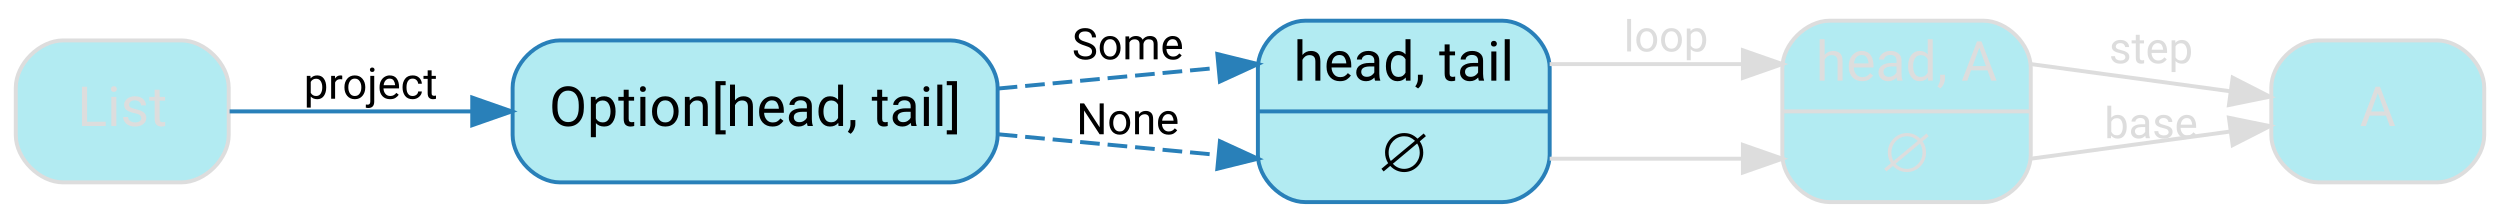
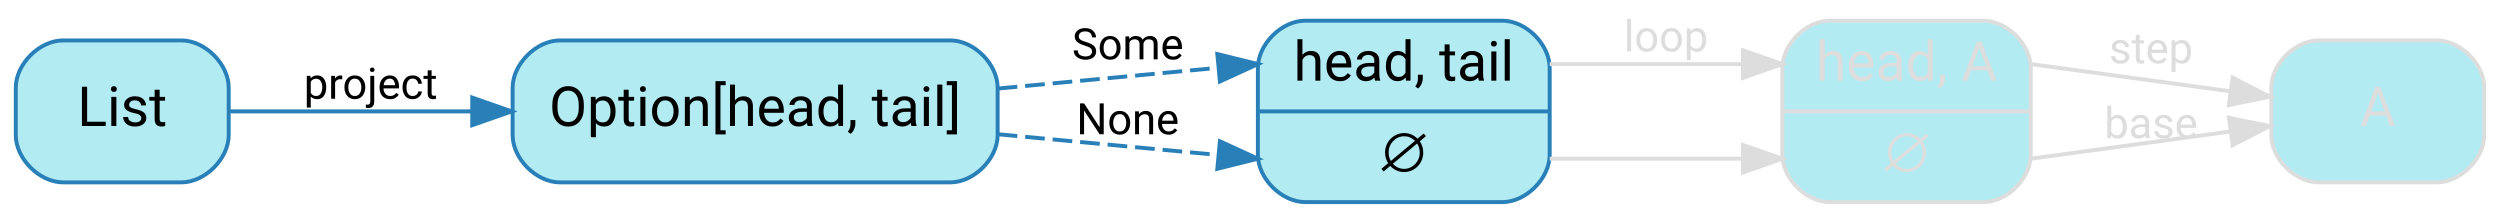
<svg xmlns="http://www.w3.org/2000/svg" width="634pt" height="56pt" viewBox="0.00 0.00 634.00 55.50">
  <g id="graph0" class="graph" transform="scale(1 1) rotate(0) translate(4 51.5)">
    <g id="node1" class="node">
      <path fill="#b2ebf2" stroke="#2980b9" d="M327,-.5C327,-.5 377,-.5 377,-.5 383,-.5 389,-6.5 389,-12.5 389,-12.5 389,-34.5 389,-34.5 389,-40.5 383,-46.5 377,-46.5 377,-46.5 327,-46.5 327,-46.5 321,-46.5 315,-40.5 315,-34.5 315,-34.5 315,-12.5 315,-12.5 315,-6.5 321,-.5 327,-.5" />
      <text text-anchor="middle" x="352" y="-31.3" font-family="Segoe UI,Roboto,Helvetica,Arial,sans-serif" font-size="14.00" fill="#000000">head, tail</text>
      <polyline fill="none" stroke="#2980b9" points="315,-23.5 389,-23.5 " />
      <text text-anchor="middle" x="352" y="-8.3" font-family="Segoe UI,Roboto,Helvetica,Arial,sans-serif" font-size="14.00" fill="#000000">∅</text>
    </g>
    <g id="node2" class="node">
      <path fill="#b2ebf2" stroke="#dddddd" d="M460,-.5C460,-.5 499,-.5 499,-.5 505,-.5 511,-6.5 511,-12.5 511,-12.5 511,-34.5 511,-34.5 511,-40.5 505,-46.5 499,-46.5 499,-46.5 460,-46.5 460,-46.5 454,-46.5 448,-40.5 448,-34.5 448,-34.5 448,-12.5 448,-12.5 448,-6.5 454,-.5 460,-.5" />
      <text text-anchor="middle" x="479.5" y="-31.3" font-family="Segoe UI,Roboto,Helvetica,Arial,sans-serif" font-size="14.00" fill="#dddddd">head, A</text>
      <polyline fill="none" stroke="#dddddd" points="448,-23.5 511,-23.5 " />
      <text text-anchor="middle" x="479.5" y="-8.3" font-family="Segoe UI,Roboto,Helvetica,Arial,sans-serif" font-size="14.00" fill="#dddddd">∅</text>
    </g>
    <g id="edge4" class="edge">
      <path fill="none" stroke="#dddddd" d="M389,-35.5C389,-35.5 421.159,-35.5 437.991,-35.5" />
      <polygon fill="#dddddd" stroke="#dddddd" points="438,-39 448,-35.5 438,-32 438,-39" />
      <text text-anchor="middle" x="418.5" y="-38.7" font-family="Segoe UI,Roboto,Helvetica,Arial,sans-serif" font-size="11.00" fill="#dddddd">loop</text>
    </g>
    <g id="edge5" class="edge">
      <path fill="none" stroke="#dddddd" d="M389,-11.5C389,-11.5 421.159,-11.5 437.991,-11.5" />
      <polygon fill="#dddddd" stroke="#dddddd" points="438,-15 448,-11.5 438,-8 438,-15" />
    </g>
    <g id="node5" class="node">
      <path fill="#b2ebf2" stroke="#dddddd" d="M614,-41.5C614,-41.5 584,-41.5 584,-41.5 578,-41.5 572,-35.5 572,-29.5 572,-29.5 572,-17.5 572,-17.5 572,-11.5 578,-5.5 584,-5.5 584,-5.5 614,-5.5 614,-5.5 620,-5.5 626,-11.5 626,-17.5 626,-17.5 626,-29.5 626,-29.5 626,-35.5 620,-41.5 614,-41.5" />
      <text text-anchor="middle" x="599" y="-19.8" font-family="Segoe UI,Roboto,Helvetica,Arial,sans-serif" font-size="14.00" fill="#dddddd">A</text>
    </g>
    <g id="edge6" class="edge">
      <path fill="none" stroke="#dddddd" d="M511,-35.5C511,-35.5 537.648,-31.866 561.616,-28.598" />
      <polygon fill="#dddddd" stroke="#dddddd" points="562.203,-32.05 571.639,-27.231 561.257,-25.114 562.203,-32.05" />
      <text text-anchor="middle" x="541.5" y="-35.7" font-family="Segoe UI,Roboto,Helvetica,Arial,sans-serif" font-size="11.00" fill="#dddddd">step</text>
    </g>
    <g id="edge7" class="edge">
      <path fill="none" stroke="#dddddd" d="M511,-11.5C511,-11.5 537.648,-15.134 561.616,-18.402" />
      <polygon fill="#dddddd" stroke="#dddddd" points="561.257,-21.886 571.639,-19.769 562.203,-14.95 561.257,-21.886" />
      <text text-anchor="middle" x="541.5" y="-16.7" font-family="Segoe UI,Roboto,Helvetica,Arial,sans-serif" font-size="11.00" fill="#dddddd">base</text>
    </g>
    <g id="node3" class="node">
      <path fill="#b2ebf2" stroke="#2980b9" d="M237,-41.5C237,-41.5 138,-41.5 138,-41.5 132,-41.5 126,-35.5 126,-29.5 126,-29.5 126,-17.5 126,-17.5 126,-11.5 132,-5.5 138,-5.5 138,-5.5 237,-5.5 237,-5.5 243,-5.5 249,-11.5 249,-17.5 249,-17.5 249,-29.5 249,-29.5 249,-35.5 243,-41.5 237,-41.5" />
      <text text-anchor="middle" x="187.5" y="-19.8" font-family="Segoe UI,Roboto,Helvetica,Arial,sans-serif" font-size="14.00" fill="#000000">Option[head, tail]</text>
    </g>
    <g id="edge2" class="edge">
      <path fill="none" stroke="#2980b9" stroke-dasharray="5,2" d="M249.009,-29.289C270.66,-31.327 292.657,-33.397 304.992,-34.558" />
      <polygon fill="#2980b9" stroke="#2980b9" points="304.716,-38.047 315,-35.5 305.372,-31.078 304.716,-38.047" />
      <text text-anchor="middle" x="282" y="-36.7" font-family="Segoe UI,Roboto,Helvetica,Arial,sans-serif" font-size="11.00" fill="#000000">Some</text>
    </g>
    <g id="edge3" class="edge">
      <path fill="none" stroke="#2980b9" stroke-dasharray="5,2" d="M249.009,-17.711C270.66,-15.673 292.657,-13.603 304.992,-12.442" />
      <polygon fill="#2980b9" stroke="#2980b9" points="305.372,-15.922 315,-11.5 304.716,-8.953 305.372,-15.922" />
      <text text-anchor="middle" x="282" y="-17.7" font-family="Segoe UI,Roboto,Helvetica,Arial,sans-serif" font-size="11.00" fill="#000000">None</text>
    </g>
    <g id="node4" class="node">
-       <path fill="#b2ebf2" stroke="#dddddd" d="M42,-41.5C42,-41.5 12,-41.5 12,-41.5 6,-41.5 0,-35.5 0,-29.5 0,-29.5 0,-17.5 0,-17.5 0,-11.5 6,-5.5 12,-5.5 12,-5.5 42,-5.5 42,-5.5 48,-5.5 54,-11.5 54,-17.5 54,-17.5 54,-29.5 54,-29.5 54,-35.5 48,-41.5 42,-41.5" />
-       <text text-anchor="middle" x="27" y="-19.8" font-family="Segoe UI,Roboto,Helvetica,Arial,sans-serif" font-size="14.00" fill="#dddddd">List</text>
+       <path fill="#b2ebf2" stroke="#2980b9" d="M42,-41.5C42,-41.5 12,-41.5 12,-41.5 6,-41.5 0,-35.5 0,-29.5 0,-29.5 0,-17.5 0,-17.5 0,-11.5 6,-5.5 12,-5.5 12,-5.5 42,-5.5 42,-5.5 48,-5.5 54,-11.5 54,-17.5 54,-17.5 54,-29.5 54,-29.5 54,-35.5 48,-41.5 42,-41.5" />
+       <text text-anchor="middle" x="27" y="-19.8" font-family="Segoe UI,Roboto,Helvetica,Arial,sans-serif" font-size="14.00" fill="#000000">List</text>
    </g>
    <g id="edge1" class="edge">
      <path fill="none" stroke="#2980b9" d="M54.227,-23.5C71.135,-23.5 93.728,-23.5 115.503,-23.5" />
      <polygon fill="#2980b9" stroke="#2980b9" points="115.76,-27 125.76,-23.5 115.76,-20 115.76,-27" />
      <text text-anchor="middle" x="90" y="-26.7" font-family="Segoe UI,Roboto,Helvetica,Arial,sans-serif" font-size="11.00" fill="#000000">project</text>
    </g>
  </g>
</svg>
